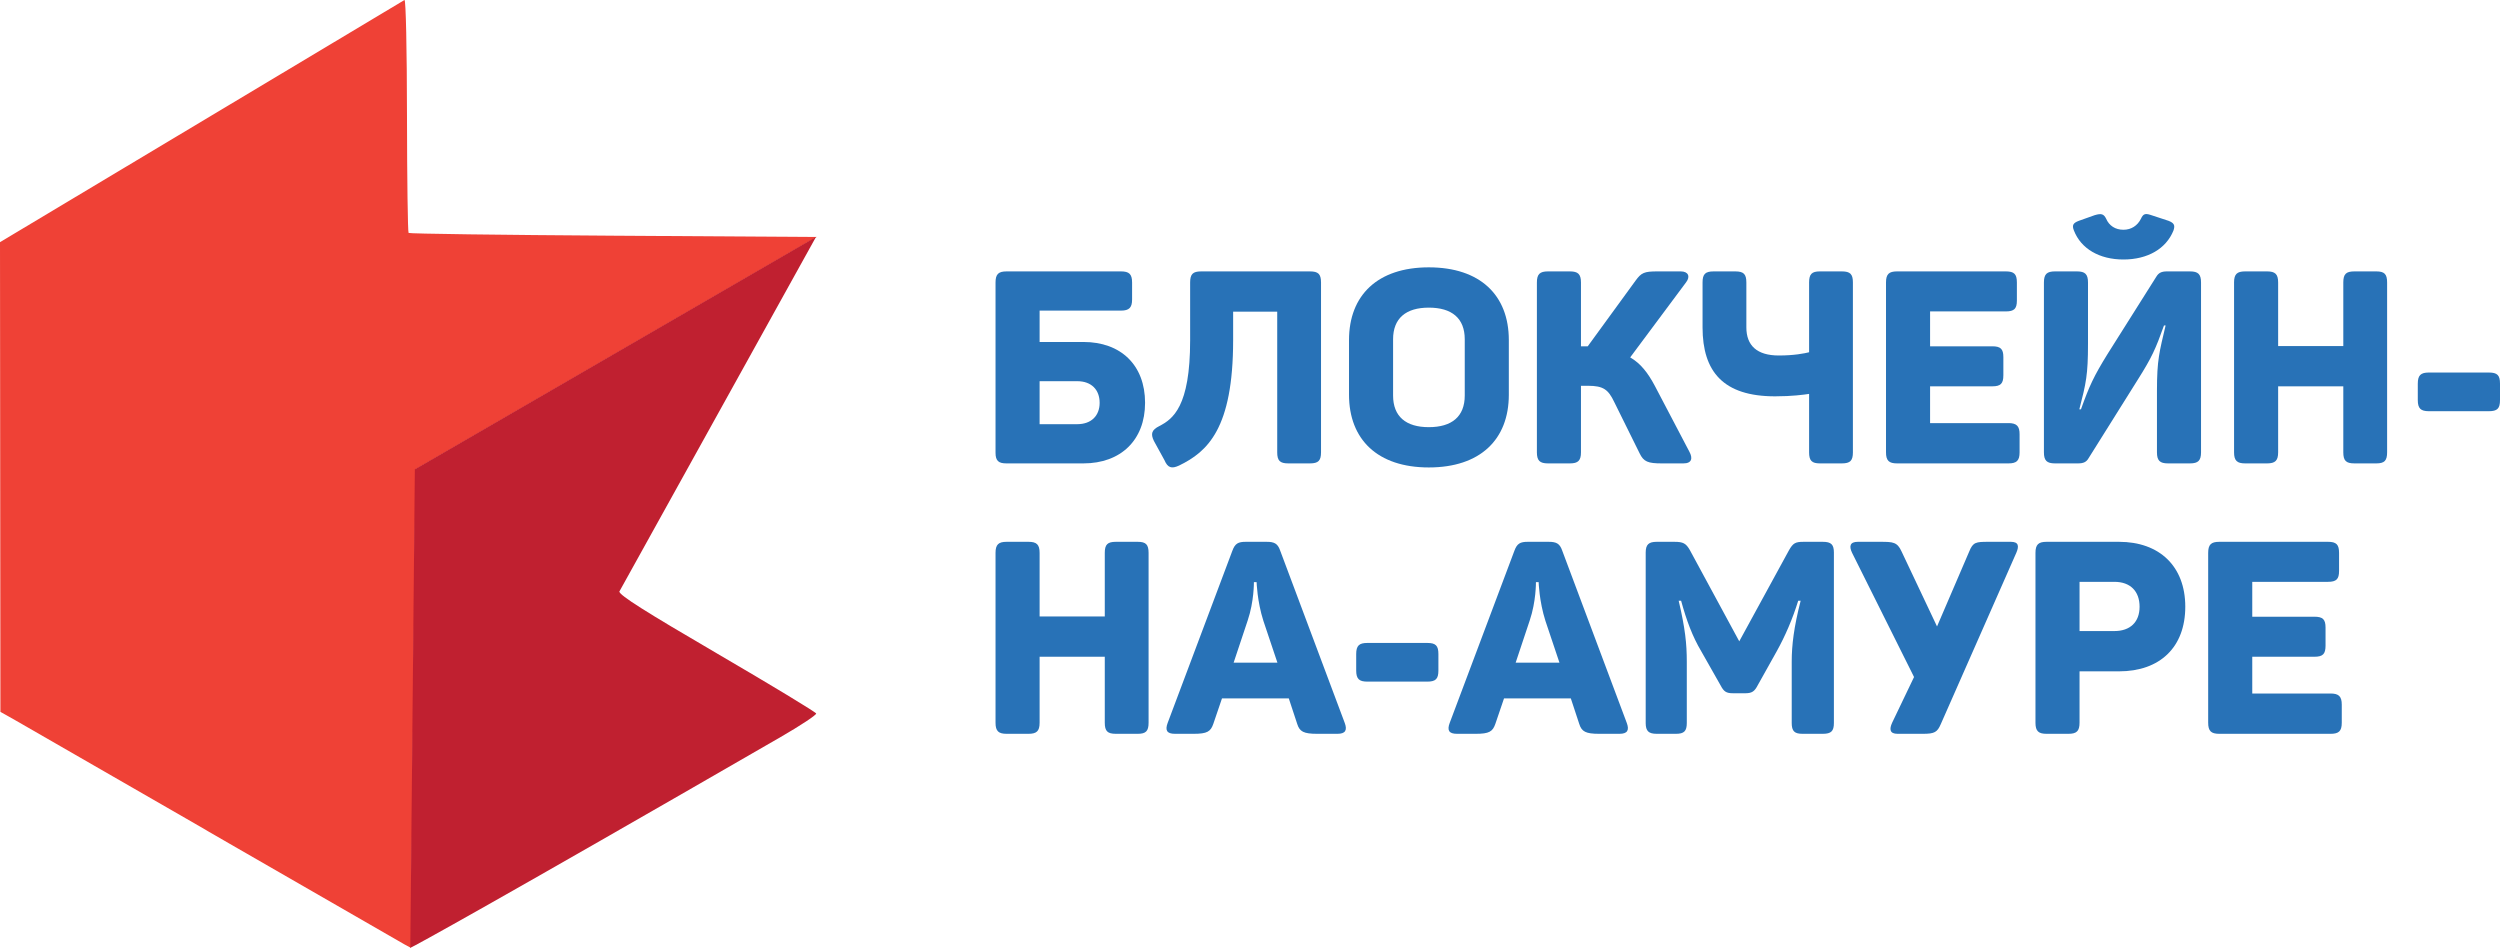
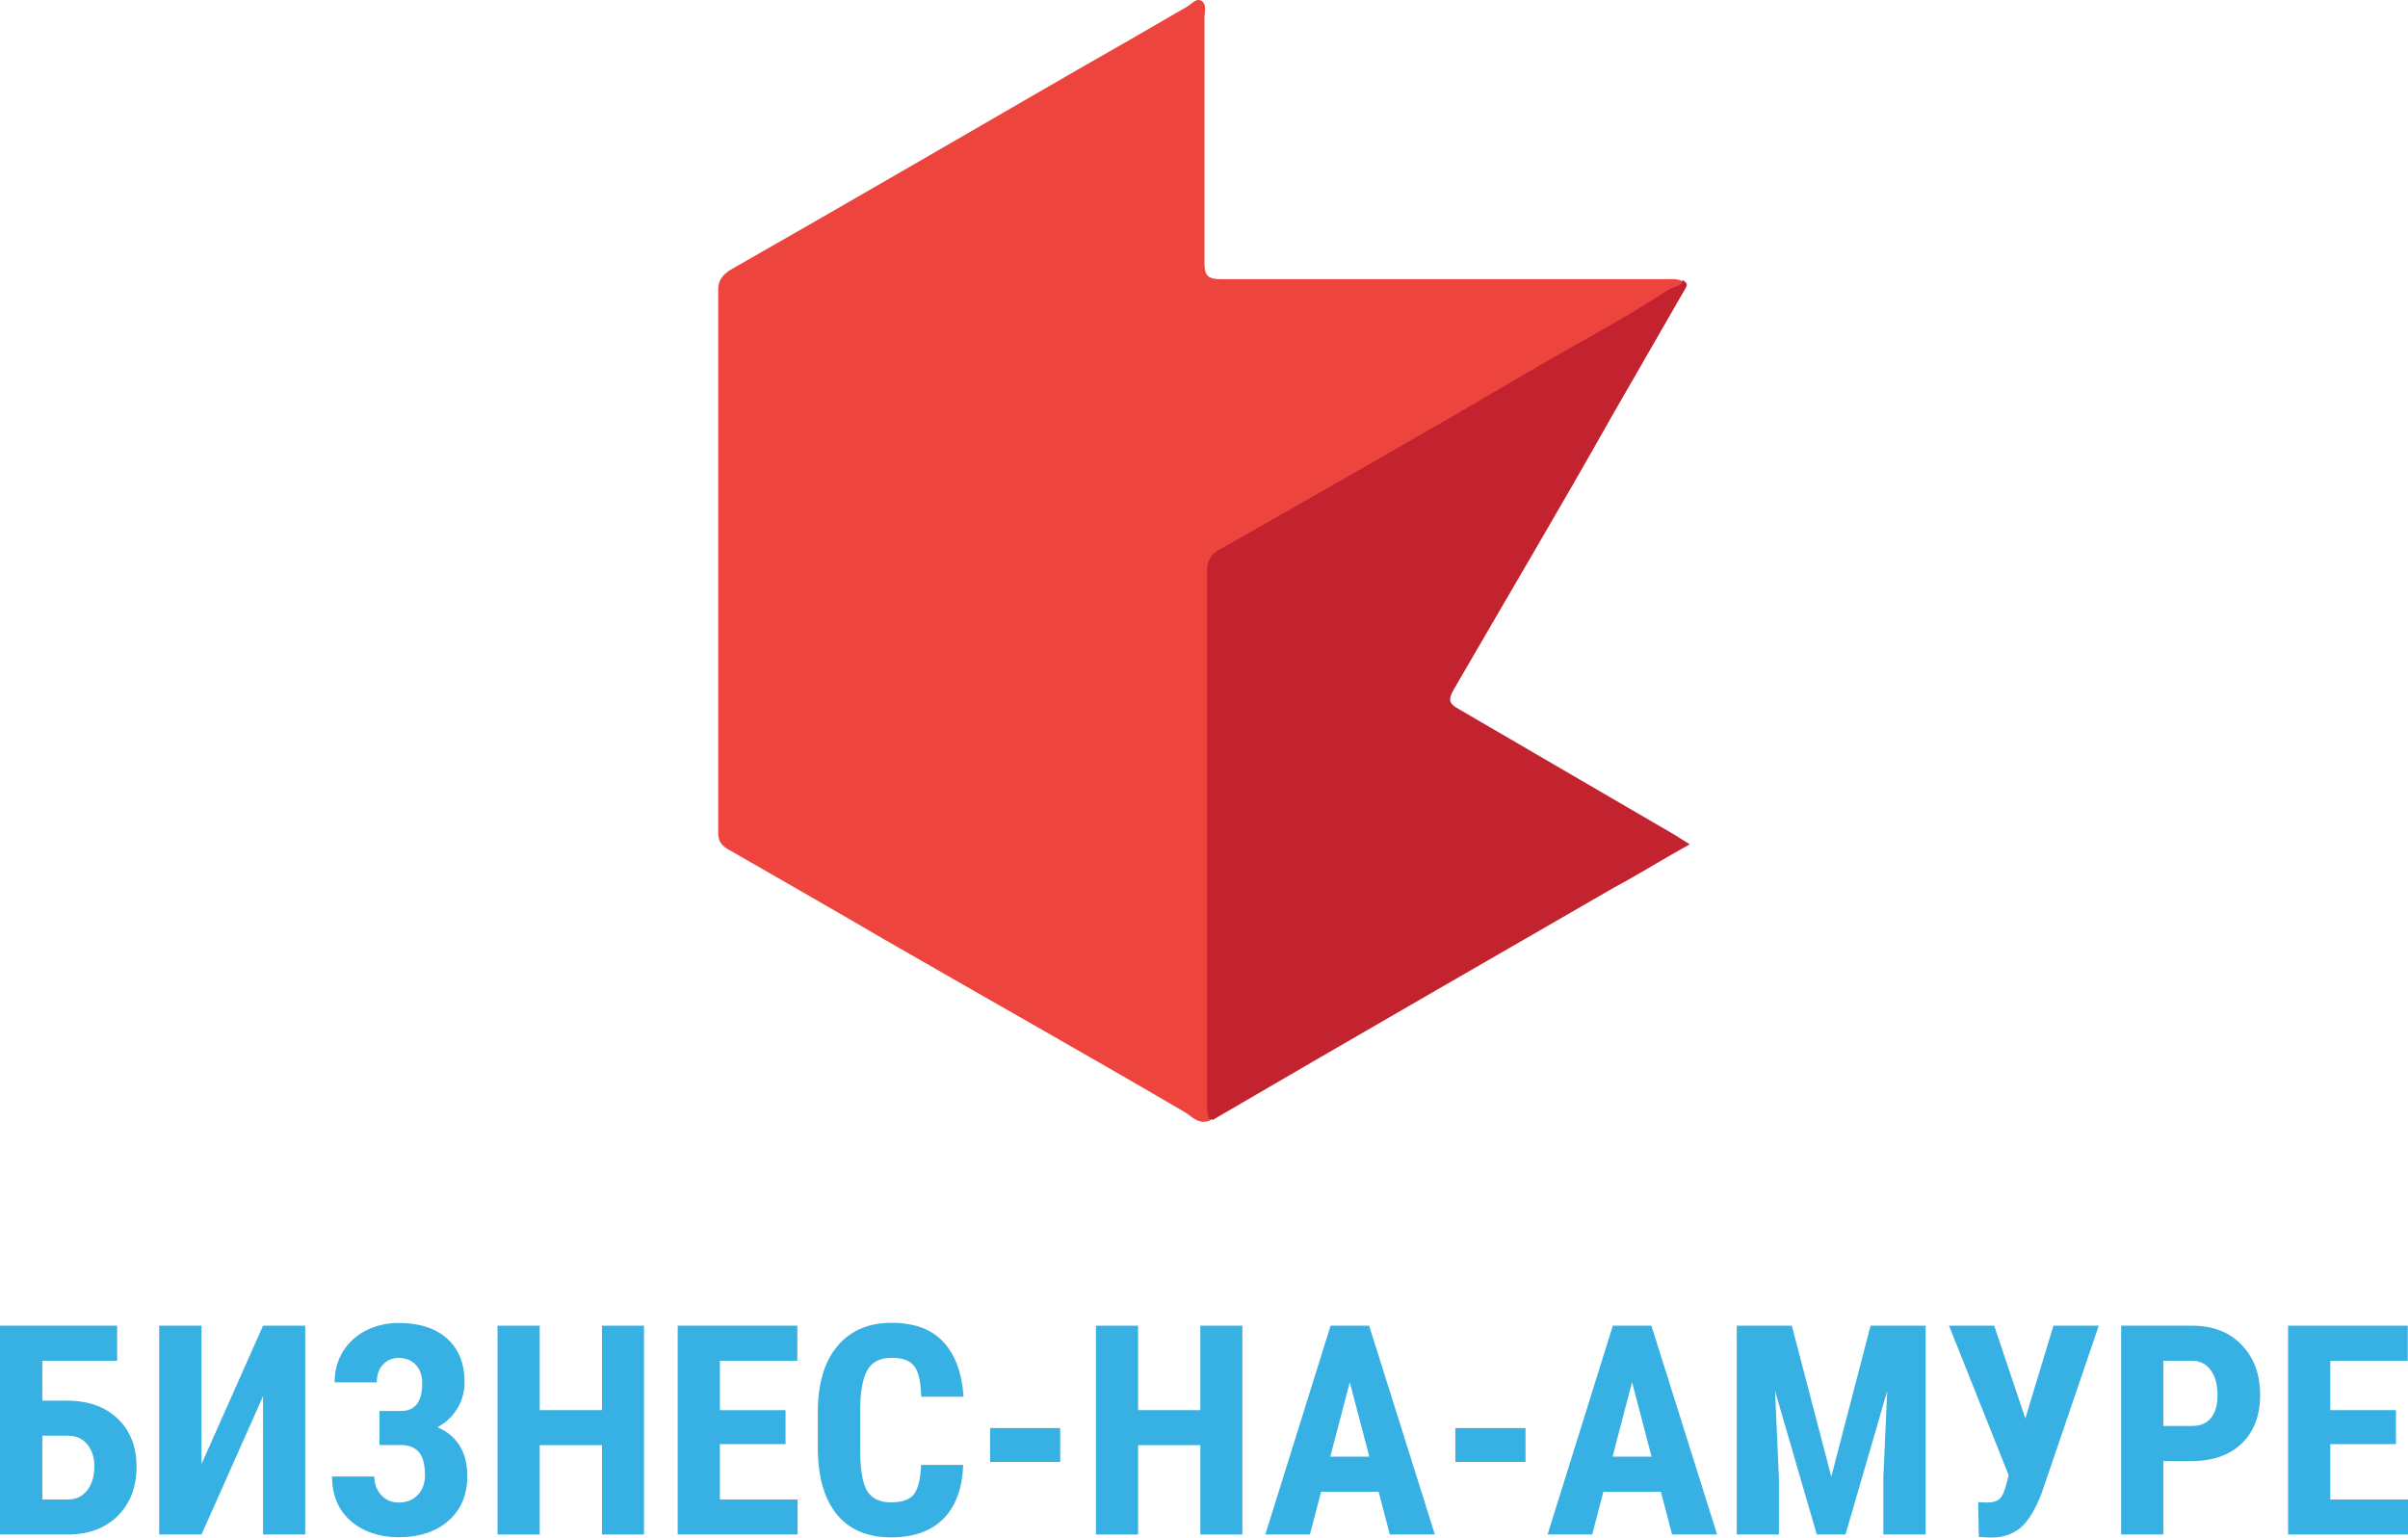
- <svg xmlns="http://www.w3.org/2000/svg" version="1.1" id="Слой_1" x="0px" y="0px" viewBox="0 0 1409.562 534.432" style="image-rendering:optimizeQuality;shape-rendering:geometricPrecision;text-rendering:geometricPrecision" xml:space="preserve" width="1409.562" height="534.432">
+ <svg xmlns="http://www.w3.org/2000/svg" version="1.1" id="Слой_1" x="0px" y="0px" viewBox="0 0 850.569 543.168" style="image-rendering:optimizeQuality;shape-rendering:geometricPrecision;text-rendering:geometricPrecision" xml:space="preserve" width="850.569" height="543.168">
  <defs id="defs55" />
  <style type="text/css" id="style2">
	.st0{fill:#ED443E;}
	.st1{fill:#C2232F;}
	.st2{fill:#25A9E0;}
</style>
-   <g style="stroke-width:0.685" id="g10" transform="matrix(1.46032,0,0,1.46032,23352.225,-11251.765)">
-     <path style="fill:#ef4136;stroke-width:0.685" id="path6" d="m -15835,7705 c -156.17,93.5 0,0 -156.17,93.5 l 0.161,181.35 5.75,3.236 c 152.75,87.883 -5.75,-3.236 150.25,86.539 l 2.5,1.344 1.75,-184.76 154.88,-89.709 -78.486,-0.5 c -43.165,-0.275 -78.738,-0.755 -79.049,-1.066 -0.311,-0.311 -0.589,-20.674 -0.619,-45.25 -0.03,-25.945 -0.436,-44.684 -0.961,-44.684 z" />
-     <path style="fill:#bf1e2e;fill-opacity:0.986;stroke-width:0.685" id="path8" d="m -15831,7886.2 154.88,-89.714 -75.929,136.92 c 0.221,1.53 9.81,7.602 37.999,24.063 20.738,12.11 37.838,22.464 38,23.01 0.163,0.546 -6.004,4.629 -13.704,9.075 -112.09,64.713 -141.68,80.9 -142.99,81.405 z" />
+   <g id="g8" transform="matrix(3.168969,0,0,3.168969,54.99068,0.0645772)">
+     <path class="st0" d="m 117.5,124.9 c -1.3,0.5 -2,-0.5 -2.9,-1 C 103.5,117.4 92.3,111.1 81.2,104.7 75.4,101.3 69.6,98 63.7,94.6 c -0.8,-0.5 -1,-1 -1,-1.9 0,-20.1 0,-40.3 0,-60.4 0,-1 0.4,-1.6 1.3,-2.2 12.8,-7.3 25.7,-14.8 38.5,-22.2 4.2,-2.4 8.4,-4.8 12.5,-7.2 0.5,-0.3 1,-1 1.6,-0.6 0.6,0.4 0.3,1.3 0.3,1.9 0,9.1 0,18.2 0,27.3 0,1.4 0.4,1.8 1.8,1.8 16.6,0 33,0 49.6,0 0.6,0 1.4,-0.1 2,0.3 -0.1,0.9 -1,0.8 -1.6,1.1 -5.2,3.5 -10.8,6.3 -16.2,9.5 -11.3,6.6 -22.7,13 -33.9,19.5 -0.9,0.5 -1.3,1.1 -1.3,2.3 0,19.8 0,39.5 0,59.3 0,0.4 -0.2,1.1 0.2,1.8 z" id="path4" style="fill:#ed443e" />
+     <path class="st1" d="m 117.5,124.9 c -0.4,-0.6 -0.3,-1.3 -0.3,-2 0,-19.8 0,-39.5 0,-59.3 0,-1.1 0.4,-1.8 1.3,-2.3 11.4,-6.5 22.7,-12.9 33.9,-19.5 5.4,-3.2 11,-6.1 16.2,-9.5 0.5,-0.4 1.5,-0.3 1.6,-1.1 0.6,0.4 0.6,0.5 0.1,1.3 -2.7,4.7 -5.3,9.2 -8,13.9 -5.8,10.3 -11.8,20.4 -17.7,30.6 -0.6,1.1 -0.3,1.5 0.6,2 8.1,4.7 16.1,9.4 24.2,14.1 0.5,0.3 0.9,0.6 1.6,1 -2.9,1.6 -5.6,3.3 -8.4,4.8 -14.9,8.6 -30,17.3 -44.9,26 0.2,-0.2 -0.1,-0.2 -0.2,0 z" id="path6" style="fill:#c2232f" />
  </g>
-   <g aria-label="БЛОКЧЕЙН- НА-АМУРЕ" transform="matrix(0.737746,0,0,0.737746,245.0162,-123.6268)" style="font-style:normal;font-variant:normal;font-weight:800;font-stretch:normal;font-size:206.667px;line-height:1;font-family:Panton;-inkscape-font-specification:'Panton Ultra-Bold';letter-spacing:0px;word-spacing:0px;fill:#1163af;fill-opacity:0.902;stroke:none;stroke-width:1.355" id="flowRoot897">
-     <path d="m 524.615,374.991 h -87.42 c -6.2,0 -8.473,2.067 -8.473,8.473 v 130.2 c 0,6.2 2.48,8.06 8.267,8.06 h 58.9 c 28.52,0 47.12,-17.773 47.12,-46.293 0,-28.933 -18.6,-46.5 -47.12,-46.5 h -33.48 v -23.973 h 62.207 c 6.2,0 8.473,-2.273 8.473,-8.473 v -13.02 c 0,-6.407 -2.273,-8.473 -8.473,-8.473 z m -16.327,100.44 c 0,9.713 -6.2,16.327 -17.153,16.327 h -28.727 v -32.86 h 28.727 c 10.953,0 17.153,6.613 17.153,16.533 z" id="path1005" style="stroke-width:1.355" />
-     <path d="m 669.007,374.991 h -83.08 c -6.407,0 -8.473,2.067 -8.473,8.473 v 44.227 c 0,50.84 -13.227,60.14 -23.56,65.513 -5.787,2.893 -6.82,5.787 -4.133,11.367 l 8.06,14.673 c 2.48,5.787 5.373,6.82 11.16,4.133 21.7,-10.54 41.333,-28.107 41.333,-95.893 v -21.7 h 33.687 v 107.467 c 0,6.407 2.067,8.473 8.473,8.473 h 16.533 c 6.407,0 8.473,-2.067 8.473,-8.473 V 383.464 c 0,-6.407 -2.067,-8.473 -8.473,-8.473 z" id="path1007" style="stroke-width:1.355" />
-     <path d="m 698.871,427.484 v 41.747 c 0,34.307 21.907,55.593 60.967,55.593 39.267,0 61.173,-21.287 61.173,-55.593 v -41.747 c 0,-34.307 -21.907,-55.593 -61.173,-55.593 -39.06,0 -60.967,21.287 -60.967,55.593 z m 88.453,-0.62 v 42.987 c 0,16.12 -9.92,24.18 -27.487,24.18 -17.36,0 -27.28,-8.06 -27.28,-24.18 v -42.987 c 0,-16.12 9.92,-24.18 27.28,-24.18 17.567,0 27.487,8.06 27.487,24.18 z" id="path1009" style="stroke-width:1.355" />
-     <path d="m 959.019,512.838 -26.453,-50.427 c -5.373,-10.127 -10.953,-17.153 -18.807,-21.7 l 42.78,-57.453 c 3.307,-4.34 1.653,-8.267 -4.133,-8.267 h -17.98 c -9.92,0 -12.193,1.033 -16.533,7.027 l -36.58,50.22 h -1.86 -3.307 v -48.773 c 0,-6.407 -2.273,-8.473 -8.473,-8.473 h -16.74 c -6.2,0 -8.473,2.067 -8.473,8.473 v 129.787 c 0,6.407 2.273,8.473 8.473,8.473 h 16.74 c 6.2,0 8.473,-2.067 8.473,-8.473 v -50.84 h 5.373 c 11.78,0 15.5,2.893 20.047,12.4 l 19.427,39.267 c 3.1,6.407 6.407,7.647 16.947,7.647 h 16.533 c 6.407,0 7.233,-3.927 4.547,-8.887 z" id="path1011" style="stroke-width:1.355" />
-     <path d="m 1075.501,374.991 h -16.74 c -6.2,0 -8.267,2.067 -8.267,8.473 v 53.32 c -3.307,0.827 -11.16,2.48 -23.147,2.48 -16.74,0 -24.8,-7.647 -24.8,-21.493 v -34.307 c 0,-6.407 -2.067,-8.473 -8.473,-8.473 h -16.533 c -6.407,0 -8.473,2.067 -8.473,8.473 v 34.307 c 0,33.893 15.913,52.7 55.387,52.7 13.02,0 21.907,-1.24 26.04,-1.86 v 44.64 c 0,6.407 2.067,8.473 8.267,8.473 h 16.74 c 6.407,0 8.473,-2.067 8.473,-8.473 V 383.464 c 0,-6.407 -2.067,-8.473 -8.473,-8.473 z" id="path1013" style="stroke-width:1.355" />
-     <path d="m 1200.822,374.991 h -83.08 c -6.2,0 -8.473,2.067 -8.473,8.473 v 129.787 c 0,6.407 2.273,8.473 8.473,8.473 h 85.147 c 6.2,0 8.473,-2.067 8.473,-8.473 v -13.847 c 0,-6.2 -2.273,-8.473 -8.473,-8.473 h -59.933 v -28.107 h 47.533 c 6.407,0 8.473,-2.067 8.473,-8.473 v -13.847 c 0,-6.2 -2.067,-8.267 -8.473,-8.267 h -47.533 v -26.66 h 57.867 c 6.407,0 8.473,-2.067 8.473,-8.267 v -13.847 c 0,-6.407 -2.067,-8.473 -8.473,-8.473 z" id="path1015" style="stroke-width:1.355" />
-     <path d="m 1328.952,343.784 c 1.447,-4.133 0.413,-5.787 -3.72,-7.44 l -13.847,-4.547 c -3.927,-1.24 -5.58,-0.827 -7.233,2.893 -2.687,5.373 -7.44,8.473 -13.433,8.473 -6.2,0 -10.953,-3.1 -13.227,-8.473 -1.86,-3.72 -3.72,-4.133 -8.68,-2.687 l -12.193,4.34 c -4.34,1.653 -5.373,3.307 -3.72,7.44 5.373,13.847 19.427,22.113 37.82,22.113 18.6,0 32.653,-8.267 38.233,-22.113 z m 12.607,31.207 h -17.567 c -4.34,0 -6.407,1.24 -8.06,3.927 l -37.407,59.313 c -10.333,16.74 -13.847,24.18 -20.253,42.16 h -1.24 c 5.167,-20.047 6.613,-26.453 6.613,-50.013 v -46.913 c 0,-6.407 -2.273,-8.473 -8.473,-8.473 h -16.74 c -6.2,0 -8.473,2.067 -8.473,8.473 v 129.787 c 0,6.407 2.273,8.473 8.473,8.473 h 17.567 c 4.133,0 6.407,-1.033 8.06,-3.927 l 37.82,-60.347 c 10.54,-16.74 13.433,-23.147 19.84,-41.127 h 1.24 c -4.753,20.253 -6.613,26.04 -6.613,50.013 v 46.913 c 0,6.407 2.273,8.473 8.473,8.473 h 16.74 c 6.2,0 8.473,-2.067 8.473,-8.473 V 383.464 c 0,-6.407 -2.273,-8.473 -8.473,-8.473 z" id="path1017" style="stroke-width:1.355" />
-     <path d="m 1483.978,374.991 h -16.74 c -6.407,0 -8.473,2.067 -8.473,8.473 v 48.567 h -49.807 v -48.567 c 0,-6.407 -2.273,-8.473 -8.473,-8.473 h -16.74 c -6.2,0 -8.473,2.067 -8.473,8.473 v 129.787 c 0,6.407 2.273,8.473 8.473,8.473 h 16.74 c 6.2,0 8.473,-2.067 8.473,-8.473 v -50.427 h 49.807 v 50.427 c 0,6.407 2.067,8.473 8.473,8.473 h 16.74 c 6.2,0 8.267,-2.067 8.267,-8.473 V 383.464 c 0,-6.407 -2.067,-8.473 -8.267,-8.473 z" id="path1019" style="stroke-width:1.355" />
-     <path d="m 1570.045,452.284 h -45.88 c -6.2,0 -8.473,2.067 -8.473,8.473 v 12.607 c 0,6.407 2.273,8.473 8.473,8.473 h 45.88 c 6.407,0 8.473,-2.067 8.473,-8.473 v -12.607 c 0,-6.407 -2.067,-8.473 -8.473,-8.473 z" id="path1021" style="stroke-width:1.355" />
-     <path d="m 537.429,581.658 h -16.74 c -6.407,0 -8.473,2.067 -8.473,8.473 v 48.567 h -49.807 v -48.567 c 0,-6.407 -2.273,-8.473 -8.473,-8.473 h -16.74 c -6.2,0 -8.473,2.067 -8.473,8.473 v 129.787 c 0,6.407 2.273,8.473 8.473,8.473 h 16.74 c 6.2,0 8.473,-2.067 8.473,-8.473 v -50.427 h 49.807 v 50.427 c 0,6.407 2.067,8.473 8.473,8.473 h 16.74 c 6.2,0 8.267,-2.067 8.267,-8.473 V 590.131 c 0,-6.407 -2.067,-8.473 -8.267,-8.473 z" id="path1023" style="stroke-width:1.355" />
-     <path d="M 695.622,720.124 646.229,588.271 c -1.86,-5.373 -4.547,-6.613 -10.333,-6.613 h -15.913 c -5.787,0 -8.267,1.24 -10.333,7.027 l -49.393,131.44 c -2.067,5.58 -0.62,8.267 5.58,8.267 h 14.26 c 10.333,0 13.02,-1.653 15.087,-7.647 l 6.613,-19.427 h 51.047 l 6.407,19.427 c 1.86,5.993 4.96,7.647 15.293,7.647 h 15.5 c 5.993,0 7.647,-2.687 5.58,-8.267 z m -62.207,-78.12 10.747,32.033 h -33.48 l 10.747,-32.24 c 4.96,-14.673 4.753,-29.347 4.753,-29.347 h 2.067 c 0,0 0.413,14.673 5.167,29.553 z" id="path1025" style="stroke-width:1.355" />
-     <path d="m 758.717,658.951 h -45.88 c -6.2,0 -8.473,2.067 -8.473,8.473 v 12.607 c 0,6.407 2.273,8.473 8.473,8.473 h 45.88 c 6.407,0 8.473,-2.067 8.473,-8.473 v -12.607 c 0,-6.407 -2.067,-8.473 -8.473,-8.473 z" id="path1027" style="stroke-width:1.355" />
-     <path d="M 911.169,720.124 861.776,588.271 c -1.86,-5.373 -4.547,-6.613 -10.333,-6.613 h -15.913 c -5.787,0 -8.267,1.24 -10.333,7.027 l -49.393,131.44 c -2.067,5.58 -0.62,8.267 5.58,8.267 h 14.26 c 10.333,0 13.02,-1.653 15.087,-7.647 l 6.613,-19.427 h 51.047 l 6.407,19.427 c 1.86,5.993 4.96,7.647 15.293,7.647 h 15.5 c 5.993,0 7.647,-2.687 5.58,-8.267 z m -62.207,-78.12 10.747,32.033 h -33.48 l 10.747,-32.24 c 4.96,-14.673 4.753,-29.347 4.753,-29.347 h 2.067 c 0,0 0.413,14.673 5.167,29.553 z" id="path1029" style="stroke-width:1.355" />
-     <path d="m 1060.977,581.658 h -14.673 c -6.407,0 -8.06,1.033 -11.16,6.407 l -38.027,69.647 -37.82,-69.853 c -2.893,-4.96 -4.96,-6.2 -11.78,-6.2 h -13.433 c -6.2,0 -8.473,2.067 -8.473,8.267 v 130.2 c 0,6.2 2.273,8.267 8.473,8.267 h 14.673 c 6.2,0 8.267,-2.067 8.267,-8.267 v -46.707 c 0,-13.847 -1.24,-25.627 -6.2,-46.707 h 1.86 c 4.133,15.087 8.68,27.28 15.293,38.44 l 14.88,26.247 c 2.48,4.753 4.34,5.993 9.507,5.993 h 9.507 c 5.167,0 7.027,-1.653 9.3,-5.993 l 14.673,-26.247 c 6.2,-11.16 11.987,-24.387 16.327,-38.44 h 1.86 c -5.167,20.253 -6.82,33.893 -6.82,46.5 v 46.913 c 0,6.2 2.067,8.267 8.267,8.267 h 15.5 c 6.407,0 8.473,-2.067 8.473,-8.267 v -130.2 c 0,-6.2 -2.067,-8.267 -8.473,-8.267 z" id="path1031" style="stroke-width:1.355" />
-     <path d="m 1204.684,581.658 h -17.153 c -9.507,0 -11.78,0.207 -14.673,7.44 l -24.593,57.247 -27.073,-57.247 c -3.307,-7.233 -6.407,-7.44 -16.12,-7.44 h -17.36 c -5.993,0 -6.82,3.307 -4.34,8.473 l 47.327,94.86 -16.74,34.927 c -2.273,4.96 -1.86,8.473 4.133,8.473 h 19.427 c 8.887,0 10.953,-1.24 13.64,-7.44 l 57.66,-130.82 c 2.273,-5.167 1.86,-8.473 -4.133,-8.473 z" id="path1033" style="stroke-width:1.355" />
-     <path d="m 1287.361,581.658 h -55.387 c -6.2,0 -8.473,2.067 -8.473,8.473 v 129.787 c 0,6.407 2.273,8.473 8.473,8.473 h 16.74 c 6.2,0 8.473,-2.067 8.473,-8.473 v -39.267 h 30.173 c 31.207,0 50.633,-18.393 50.633,-49.393 0,-31 -19.84,-49.6 -50.633,-49.6 z m -3.513,68.2 h -26.66 v -37.613 h 26.66 c 12.193,0 19.22,7.233 19.22,19.013 0,11.78 -7.233,18.6 -19.22,18.6 z" id="path1035" style="stroke-width:1.355" />
-     <path d="m 1447.046,581.658 h -83.08 c -6.2,0 -8.473,2.067 -8.473,8.473 v 129.787 c 0,6.407 2.273,8.473 8.473,8.473 h 85.147 c 6.2,0 8.473,-2.067 8.473,-8.473 v -13.847 c 0,-6.2 -2.273,-8.473 -8.473,-8.473 h -59.933 v -28.107 h 47.533 c 6.407,0 8.473,-2.067 8.473,-8.473 v -13.847 c 0,-6.2 -2.067,-8.267 -8.473,-8.267 h -47.533 v -26.66 h 57.867 c 6.407,0 8.473,-2.067 8.473,-8.267 v -13.847 c 0,-6.407 -2.067,-8.473 -8.473,-8.473 z" id="path1037" style="stroke-width:1.355" />
+   <g aria-label="БИЗНЕС-НА-АМУРЕ" transform="matrix(0.9727163,0,0,0.9727163,316.438,-15.61335)" style="font-style:normal;font-variant:normal;font-weight:bold;font-stretch:normal;font-size:106.667px;line-height:1.25;font-family:'Roboto Condensed';-inkscape-font-specification:'Roboto Condensed, Bold';letter-spacing:0px;word-spacing:0px;fill:#24a8e0;fill-opacity:0.91;stroke:none" id="flowRoot969">
+     <path d="m -282.762,510.288 h -27.188 v 14.479 h 9.062 q 11.51,0 18.333,6.562 6.823,6.51 6.823,17.448 0,10.885 -6.667,17.656 -6.667,6.719 -17.656,6.927 h -25.26 v -75.833 h 42.552 z m -27.188,27.188 v 23.177 h 9.271 q 4.479,0 7.031,-3.333 2.604,-3.385 2.604,-8.646 0,-4.948 -2.552,-8.021 -2.5,-3.125 -6.979,-3.177 z" id="path977" />
+     <path d="m -229.793,497.527 h 15.312 v 75.833 h -15.312 v -50.208 l -22.344,50.208 h -15.365 v -75.833 h 15.365 v 50.26 z" id="path979" />
+     <path d="m -171.98,518.413 q 0,-4.167 -2.344,-6.667 -2.292,-2.5 -6.25,-2.5 -3.49,0 -5.729,2.448 -2.188,2.396 -2.188,6.406 h -15.312 q 0,-6.302 3.021,-11.198 3.073,-4.948 8.438,-7.656 5.365,-2.708 11.771,-2.708 11.302,0 17.604,5.677 6.354,5.625 6.354,15.885 0,5.208 -2.656,9.531 -2.604,4.271 -7.188,6.771 5.208,2.188 8.021,6.667 2.812,4.427 2.812,11.042 0,10.26 -6.823,16.25 -6.823,5.99 -18.125,5.99 -6.875,0 -12.448,-2.656 -5.521,-2.656 -8.646,-7.604 -3.073,-4.948 -3.073,-11.771 h 15.365 q 0,3.906 2.448,6.667 2.448,2.76 6.354,2.76 4.375,0 6.979,-2.76 2.604,-2.76 2.604,-7.135 0,-5.885 -2.24,-8.438 -2.24,-2.552 -6.51,-2.552 h -7.76 v -12.344 h 7.812 q 7.708,-0.052 7.708,-10.104 z" id="path981" />
+     <path d="m -91.46,573.361 h -15.26 v -32.448 h -22.604 v 32.448 h -15.312 v -75.833 h 15.312 v 30.677 h 22.604 v -30.677 h 15.26 z" id="path983" />
+     <path d="m -40.053,540.548 h -23.854 v 20.104 h 28.229 v 12.708 h -43.542 v -75.833 h 43.437 v 12.76 h -28.125 v 17.917 h 23.854 z" id="path985" />
+     <path d="m 24.478,548.1 q -0.573,12.969 -7.292,19.635 -6.719,6.667 -18.958,6.667 -12.865,0 -19.74,-8.438 -6.823,-8.49 -6.823,-24.167 v -12.76 q 0,-15.625 7.083,-24.062 7.083,-8.49 19.687,-8.49 12.396,0 18.802,6.927 6.458,6.927 7.344,19.896 H 9.217 q -0.208,-8.021 -2.5,-11.042 -2.24,-3.073 -8.281,-3.073 -6.146,0 -8.698,4.323 -2.552,4.271 -2.708,14.115 v 14.323 q 0,11.302 2.5,15.521 2.552,4.219 8.698,4.219 6.042,0 8.333,-2.917 2.292,-2.969 2.604,-10.677 z" id="path987" />
+     <path d="M 59.686,547.007 H 34.217 v -12.292 h 25.469 z" id="path989" />
+     <path d="M 125.832,573.361 H 110.572 V 540.913 H 87.967 v 32.448 H 72.655 v -75.833 h 15.312 v 30.677 H 110.572 v -30.677 h 15.26 z" id="path991" />
+     <path d="m 175.311,557.84 h -20.885 l -4.062,15.521 h -16.198 l 23.698,-75.833 h 14.01 l 23.854,75.833 h -16.354 z m -17.552,-12.76 h 14.167 l -7.083,-27.031 z" id="path993" />
+     <path d="m 228.645,547.007 h -25.469 v -12.292 h 25.469 z" id="path995" />
+     <path d="m 277.811,557.84 h -20.885 l -4.062,15.521 h -16.198 l 23.698,-75.833 h 14.01 l 23.854,75.833 H 281.874 Z m -17.552,-12.76 h 14.167 l -7.083,-27.031 z" id="path997" />
+     <path d="m 325.363,497.527 14.323,54.844 14.271,-54.844 h 20 v 75.833 h -15.365 v -20.521 l 1.406,-31.615 -15.156,52.135 h -10.417 l -15.156,-52.135 1.406,31.615 v 20.521 h -15.312 v -75.833 z" id="path999" />
+     <path d="m 410.155,531.225 10.208,-33.698 h 16.458 l -20.781,60.938 q -3.542,9.062 -7.656,12.448 -4.062,3.385 -9.792,3.542 h -1.667 l -3.646,-0.208 -0.26,-12.708 q 0.521,0.208 3.385,0.208 2.917,0 4.375,-1.302 1.51,-1.302 2.604,-5.833 l 0.729,-2.76 -21.667,-54.323 h 16.406 z" id="path1001" />
+     <path d="m 460.259,546.694 v 26.667 h -15.312 v -75.833 h 25.833 q 11.25,0 17.917,6.979 6.719,6.979 6.719,18.125 0,11.146 -6.615,17.604 -6.615,6.458 -18.333,6.458 z m 0,-12.76 h 10.521 q 4.375,0 6.771,-2.865 2.396,-2.865 2.396,-8.333 0,-5.677 -2.448,-9.01 -2.448,-3.385 -6.562,-3.438 h -10.677 z" id="path1003" />
+     <path d="m 544.738,540.548 h -23.854 v 20.104 h 28.229 v 12.708 h -43.542 v -75.833 h 43.438 v 12.76 h -28.125 v 17.917 h 23.854 z" id="path1005" />
  </g>
</svg>
